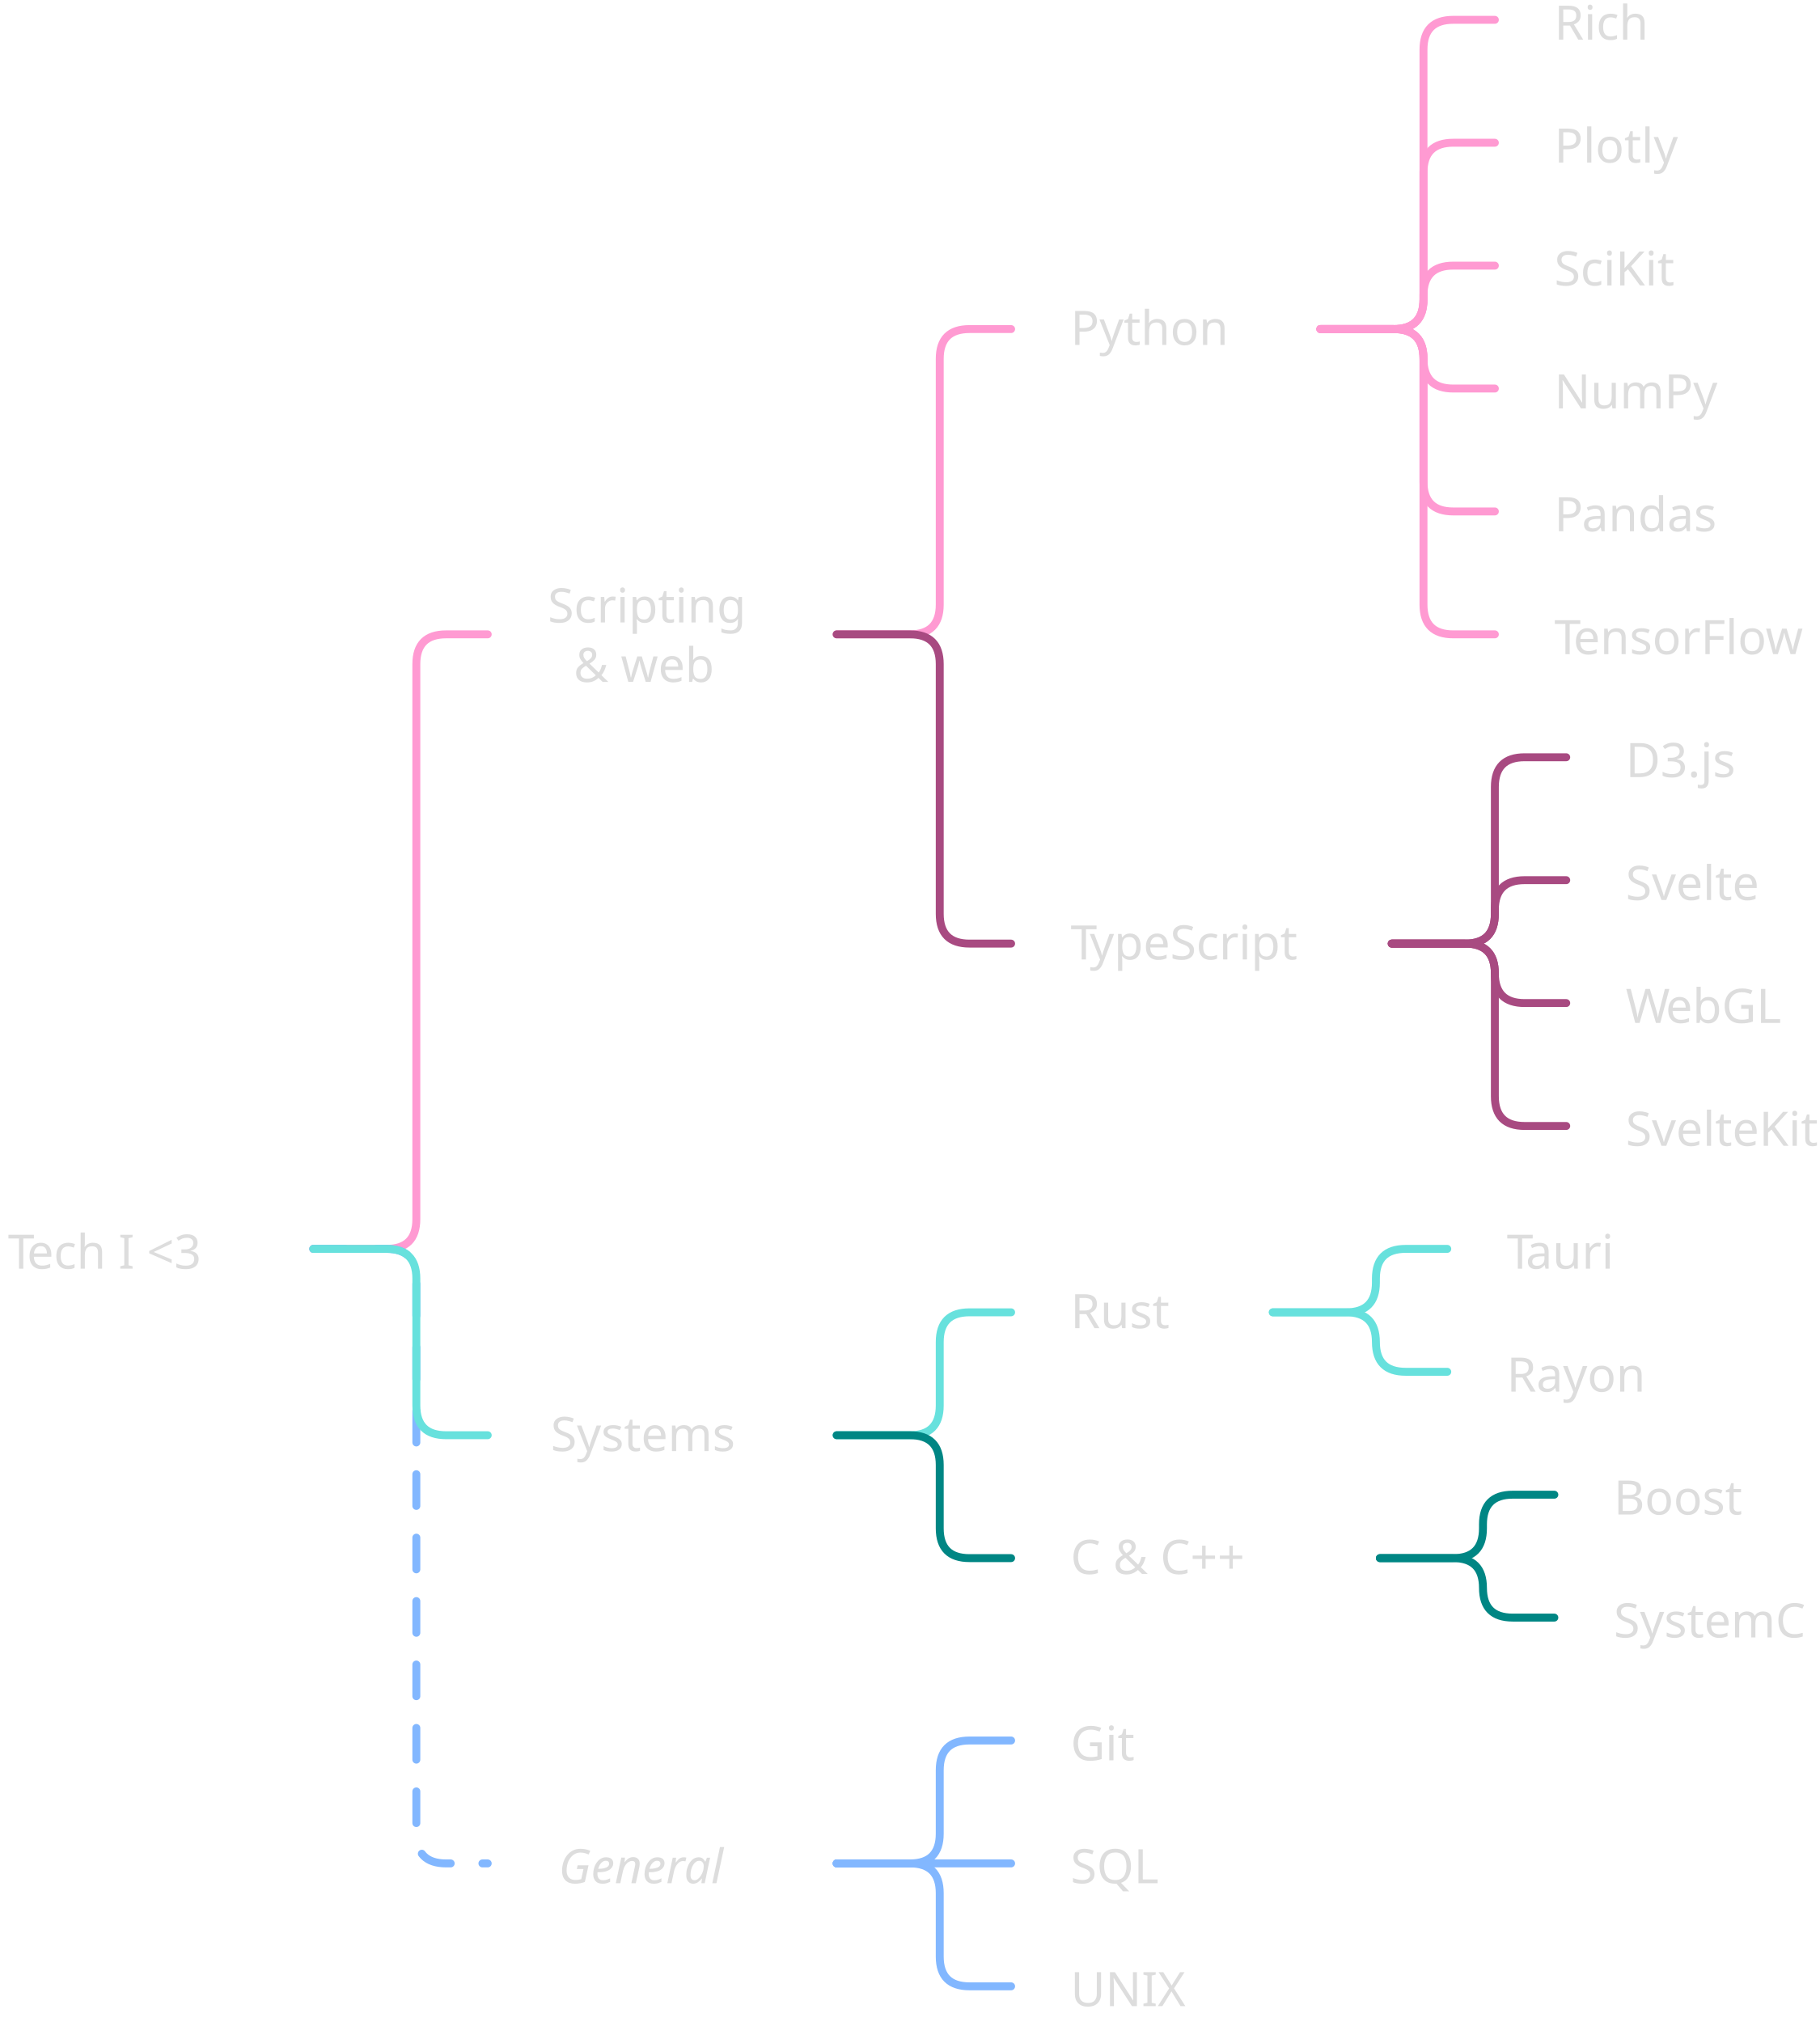
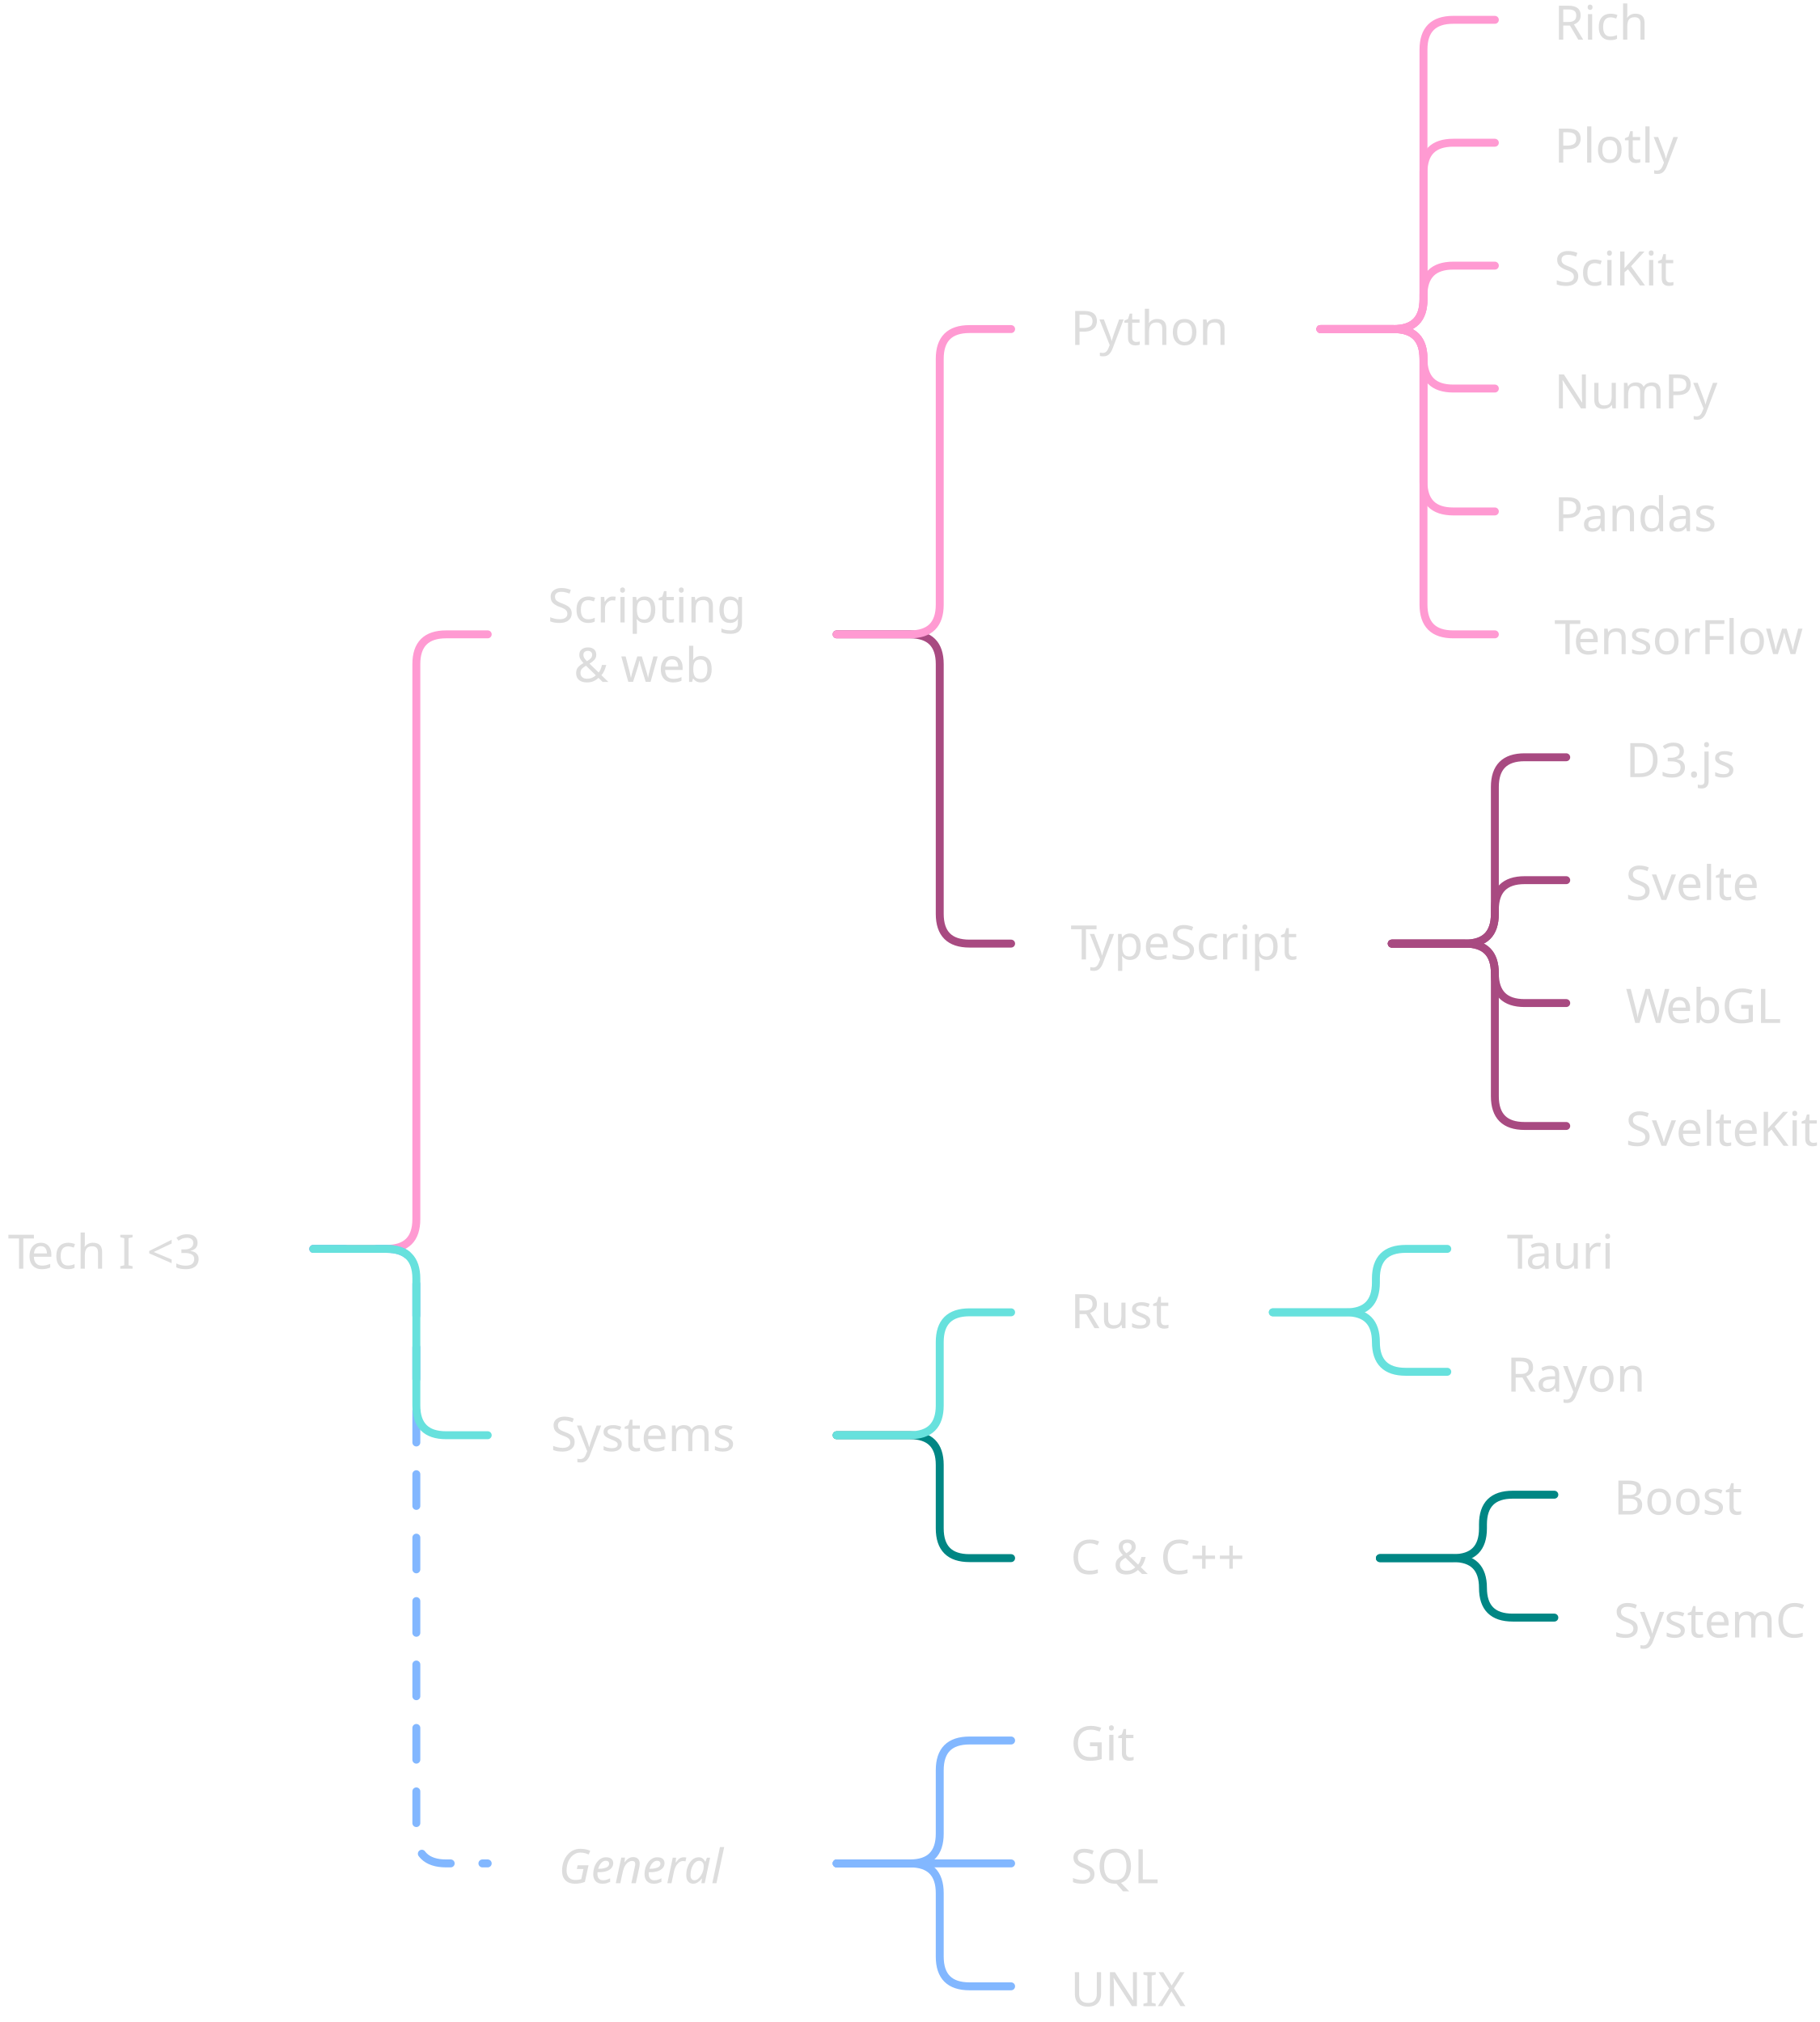
<svg xmlns="http://www.w3.org/2000/svg" width="100%" height="100%" viewBox="0 0 459 510" version="1.1" xml:space="preserve" style="fill-rule:evenodd;clip-rule:evenodd;stroke-linecap:round;stroke-miterlimit:10;">
  <rect id="Artboard1" x="0" y="0" width="459" height="510" style="fill:none;" />
  <clipPath id="_clip1">
    <rect id="Artboard11" x="0" y="0" width="459" height="510" />
  </clipPath>
  <g clip-path="url(#_clip1)">
    <g transform="matrix(1,0,0,1,-49,-48)">
      <g transform="matrix(1,0,0,-1,12,344)">
        <path d="M116,-19L134.5,-19C139.5,-19 142,-16.5 142,-11.5L142,128.5C142,133.5 144.5,136 149.5,136L160,136" style="fill:none;fill-rule:nonzero;stroke:rgb(255,154,210);stroke-width:2px;" />
      </g>
      <g transform="matrix(1,0,0,-1,12,654)">
        <path d="M116,291L134.5,291C139.5,291 142,288.5 142,283.5L142,143.5C142,138.5 144.5,136 149.5,136L160,136" style="fill:none;fill-rule:nonzero;stroke:rgb(130,183,255);stroke-width:2px;stroke-dasharray:8,8;" />
      </g>
+       <g transform="matrix(1,0,0,-1,12,267)">
+         <path d="M248,59L266.5,59C271.5,59 274,56.5 274,51.5L274,-11.5C274,-16.5 276.5,-19 281.5,-19L292,-19" style="fill:none;fill-rule:nonzero;stroke:rgb(168,74,129);stroke-width:2px;" />
+       </g>
      <g transform="matrix(1,0,0,-1,12,112)">
        <path d="M248,-96L266.5,-96C271.5,-96 274,-93.5 274,-88.5L274,-26.5C274,-21.5 276.5,-19 281.5,-19L292,-19" style="fill:none;fill-rule:nonzero;stroke:rgb(255,154,210);stroke-width:2px;" />
      </g>
      <g transform="matrix(1,0,0,-1,12,-43)">
        <path d="M370,-174L388.5,-174C393.5,-174 396,-171.5 396,-166.5L396,-103.5C396,-98.5 398.5,-96 403.5,-96L414,-96" style="fill:none;fill-rule:nonzero;stroke:rgb(255,154,210);stroke-width:2px;" />
      </g>
      <g transform="matrix(1,0,0,-1,12,112)">
        <path d="M370,-19L388.5,-19C393.5,-19 396,-21.5 396,-26.5L396,-88.5C396,-93.5 398.5,-96 403.5,-96L414,-96" style="fill:none;fill-rule:nonzero;stroke:rgb(255,154,210);stroke-width:2px;" />
-       </g>
-       <g transform="matrix(1,0,0,-1,12,267)">
-         <path d="M248,59L266.5,59C271.5,59 274,56.5 274,51.5L274,-11.5C274,-16.5 276.5,-19 281.5,-19L292,-19" style="fill:none;fill-rule:nonzero;stroke:rgb(168,74,129);stroke-width:2px;" />
      </g>
      <g transform="matrix(1,0,0,-1,12,-12)">
        <path d="M370,-143L388.5,-143C393.5,-143 396,-140.5 396,-135.5L396,-103.5C396,-98.5 398.5,-96 403.5,-96L414,-96" style="fill:none;fill-rule:nonzero;stroke:rgb(255,154,210);stroke-width:2px;" />
      </g>
      <g transform="matrix(1,0,0,-1,12,81)">
        <path d="M370,-50L388.5,-50C393.5,-50 396,-52.5 396,-57.5L396,-88.5C396,-93.5 398.5,-96 403.5,-96L414,-96" style="fill:none;fill-rule:nonzero;stroke:rgb(255,154,210);stroke-width:2px;" />
      </g>
      <g transform="matrix(1,0,0,-1,12,298)">
        <path d="M388,12L406.5,12C411.5,12 414,14.5 414,19.5L414,51.5C414,56.5 416.5,59 421.5,59L432,59" style="fill:none;fill-rule:nonzero;stroke:rgb(168,74,129);stroke-width:2px;" />
      </g>
      <g transform="matrix(1,0,0,-1,12,391)">
        <path d="M388,105L406.5,105C411.5,105 414,102.5 414,97.5L414,66.5C414,61.5 416.5,59 421.5,59L432,59" style="fill:none;fill-rule:nonzero;stroke:rgb(168,74,129);stroke-width:2px;" />
      </g>
+       <g transform="matrix(1,0,0,-1,12,624)">
+         <path d="M248,214L266.5,214C271.5,214 274,211.5 274,206.5L274,190.5C274,185.5 276.5,183 281.5,183L292,183" style="fill:none;fill-rule:nonzero;stroke:rgb(0,134,132);stroke-width:2px;" />
+       </g>
      <g transform="matrix(1,0,0,-1,12,546)">
        <path d="M116,183L134.5,183C139.5,183 142,180.5 142,175.5L142,143.5C142,138.5 144.5,136 149.5,136L160,136" style="fill:none;fill-rule:nonzero;stroke:rgb(103,225,221);stroke-width:2px;" />
      </g>
      <g transform="matrix(1,0,0,-1,12,562)">
        <path d="M248,152L266.5,152C271.5,152 274,154.5 274,159.5L274,175.5C274,180.5 276.5,183 281.5,183L292,183" style="fill:none;fill-rule:nonzero;stroke:rgb(103,225,221);stroke-width:2px;" />
-       </g>
-       <g transform="matrix(1,0,0,-1,12,624)">
-         <path d="M248,214L266.5,214C271.5,214 274,211.5 274,206.5L274,190.5C274,185.5 276.5,183 281.5,183L292,183" style="fill:none;fill-rule:nonzero;stroke:rgb(0,134,132);stroke-width:2px;" />
      </g>
      <g transform="matrix(1,0,0,-1,12,778)">
        <path d="M248,260L266.5,260C271.5,260 274,262.5 274,267.5L274,283.5C274,288.5 276.5,291 281.5,291L292,291" style="fill:none;fill-rule:nonzero;stroke:rgb(130,183,255);stroke-width:2px;" />
      </g>
      <g transform="matrix(1,0,0,-1,12,840)">
        <path d="M248,322L266.5,322C271.5,322 274,319.5 274,314.5L274,298.5C274,293.5 276.5,291 281.5,291L292,291" style="fill:none;fill-rule:nonzero;stroke:rgb(130,183,255);stroke-width:2px;" />
      </g>
      <g transform="matrix(1,0,0,-1,12,19)">
        <path d="M370,-112L388.5,-112C393.5,-112 396,-109.5 396,-104.5L396,-103.5C396,-98.5 398.5,-96 403.5,-96L414,-96" style="fill:none;fill-rule:nonzero;stroke:rgb(255,154,210);stroke-width:2px;" />
      </g>
      <g transform="matrix(1,0,0,-1,12,50)">
        <path d="M370,-81L388.5,-81C393.5,-81 396,-83.5 396,-88.5C396,-93.5 398.5,-96 403.5,-96L414,-96" style="fill:none;fill-rule:nonzero;stroke:rgb(255,154,210);stroke-width:2px;" />
      </g>
      <g transform="matrix(1,0,0,-1,12,329)">
        <path d="M388,43L406.5,43C411.5,43 414,45.5 414,50.5L414,51.5C414,56.5 416.5,59 421.5,59L432,59" style="fill:none;fill-rule:nonzero;stroke:rgb(168,74,129);stroke-width:2px;" />
      </g>
      <g transform="matrix(1,0,0,-1,12,360)">
        <path d="M388,74L406.5,74C411.5,74 414,71.5 414,66.5C414,61.5 416.5,59 421.5,59L432,59" style="fill:none;fill-rule:nonzero;stroke:rgb(168,74,129);stroke-width:2px;" />
      </g>
      <g transform="matrix(1,0,0,-1,12,515)">
        <path d="M358,136L376.5,136C381.5,136 384,138.5 384,143.5L384,144.5C384,149.5 386.5,152 391.5,152L402,152" style="fill:none;fill-rule:nonzero;stroke:rgb(103,225,221);stroke-width:2px;" />
      </g>
      <g transform="matrix(1,0,0,-1,12,546)">
        <path d="M358,167L376.5,167C381.5,167 384,164.5 384,159.5C384,154.5 386.5,152 391.5,152L402,152" style="fill:none;fill-rule:nonzero;stroke:rgb(103,225,221);stroke-width:2px;" />
      </g>
      <g transform="matrix(1,0,0,-1,12,639)">
        <path d="M385,198L403.5,198C408.5,198 411,200.5 411,205.5L411,206.5C411,211.5 413.5,214 418.5,214L429,214" style="fill:none;fill-rule:nonzero;stroke:rgb(0,134,132);stroke-width:2px;" />
      </g>
      <g transform="matrix(1,0,0,-1,12,670)">
        <path d="M385,229L403.5,229C408.5,229 411,226.5 411,221.5C411,216.5 413.5,214 418.5,214L429,214" style="fill:none;fill-rule:nonzero;stroke:rgb(0,134,132);stroke-width:2px;" />
      </g>
      <g transform="matrix(1,0,0,-1,12,809)">
        <path d="M248,291L292,291" style="fill:none;fill-rule:nonzero;stroke:rgb(130,183,255);stroke-width:2px;" />
      </g>
      <text x="51px" y="368px" style="font-family:'Swiss721Light', 'Swiss 721', sans-serif;font-weight:300;font-size:12px;fill:rgb(221,221,221);">T<tspan x="55.788px 62.136px " y="368px 368px ">ec</tspan>h I &lt;3</text>
      <g>
        <text x="187.152px" y="205px" style="font-family:'Swiss721Light', 'Swiss 721', sans-serif;font-weight:300;font-size:12px;fill:rgb(221,221,221);">Scripting</text>
        <text x="193.662px" y="220px" style="font-family:'Swiss721Light', 'Swiss 721', sans-serif;font-weight:300;font-size:12px;fill:rgb(221,221,221);">&amp; web</text>
      </g>
      <text x="319px" y="135px" style="font-family:'Swiss721Light', 'Swiss 721', sans-serif;font-weight:300;font-size:12px;fill:rgb(221,221,221);">Python</text>
      <g>
        <text x="441px" y="58px" style="font-family:'Swiss721Light', 'Swiss 721', sans-serif;font-weight:300;font-size:12px;fill:rgb(221,221,221);">Rich</text>
        <text x="441px" y="89px" style="font-family:'Swiss721Light', 'Swiss 721', sans-serif;font-weight:300;font-size:12px;fill:rgb(221,221,221);">Plotly</text>
        <text x="441px" y="120px" style="font-family:'Swiss721Light', 'Swiss 721', sans-serif;font-weight:300;font-size:12px;fill:rgb(221,221,221);">SciKit</text>
        <text x="441px" y="151px" style="font-family:'Swiss721Light', 'Swiss 721', sans-serif;font-weight:300;font-size:12px;fill:rgb(221,221,221);">NumPy</text>
        <text x="441px" y="182px" style="font-family:'Swiss721Light', 'Swiss 721', sans-serif;font-weight:300;font-size:12px;fill:rgb(221,221,221);">P<tspan x="447.924px 454.356px " y="182px 182px ">an</tspan>das</text>
        <text x="441px" y="213px" style="font-family:'Swiss721Light', 'Swiss 721', sans-serif;font-weight:300;font-size:12px;fill:rgb(221,221,221);">T<tspan x="445.788px 452.136px " y="213px 213px ">en</tspan>sorFlow</text>
      </g>
      <text x="319px" y="290px" style="font-family:'Swiss721Light', 'Swiss 721', sans-serif;font-weight:300;font-size:12px;fill:rgb(221,221,221);">T<tspan x="323.836px 329.416px " y="290px 290px ">yp</tspan>eScript</text>
      <g>
        <text x="459px" y="244px" style="font-family:'Swiss721Light', 'Swiss 721', sans-serif;font-weight:300;font-size:12px;fill:rgb(221,221,221);">D3.js</text>
        <text x="459px" y="275px" style="font-family:'Swiss721Light', 'Swiss 721', sans-serif;font-weight:300;font-size:12px;fill:rgb(221,221,221);">Svelte</text>
        <text x="459px" y="306px" style="font-family:'Swiss721Light', 'Swiss 721', sans-serif;font-weight:300;font-size:12px;fill:rgb(221,221,221);">W<tspan x="469.08px 475.428px " y="306px 306px ">eb</tspan>GL</text>
        <text x="459px" y="337px" style="font-family:'Swiss721Light', 'Swiss 721', sans-serif;font-weight:300;font-size:12px;fill:rgb(221,221,221);">SvelteKit</text>
      </g>
      <text x="187.896px" y="414px" style="font-family:'Swiss721Light', 'Swiss 721', sans-serif;font-weight:300;font-size:12px;fill:rgb(221,221,221);">Systems</text>
      <text x="319px" y="383px" style="font-family:'Swiss721Light', 'Swiss 721', sans-serif;font-weight:300;font-size:12px;fill:rgb(221,221,221);">Rust</text>
      <g>
        <text x="429px" y="368px" style="font-family:'Swiss721Light', 'Swiss 721', sans-serif;font-weight:300;font-size:12px;fill:rgb(221,221,221);">T<tspan x="433.788px 440.22px " y="368px 368px ">au</tspan>ri</text>
        <text x="429px" y="399px" style="font-family:'Swiss721Light', 'Swiss 721', sans-serif;font-weight:300;font-size:12px;fill:rgb(221,221,221);">Rayon</text>
      </g>
      <text x="319px" y="445px" style="font-family:'Swiss721Light', 'Swiss 721', sans-serif;font-weight:300;font-size:12px;fill:rgb(221,221,221);">C &amp; C++</text>
      <g>
        <text x="456px" y="430px" style="font-family:'Swiss721Light', 'Swiss 721', sans-serif;font-weight:300;font-size:12px;fill:rgb(221,221,221);">Boost</text>
        <text x="456px" y="461px" style="font-family:'Swiss721Light', 'Swiss 721', sans-serif;font-weight:300;font-size:12px;fill:rgb(221,221,221);">SystemC</text>
      </g>
      <text x="189.894px" y="523px" style="font-family:'Swiss721LightItalic', 'Swiss 721', sans-serif;font-weight:300;font-style:italic;font-size:12px;fill:rgb(221,221,221);">General</text>
      <g>
        <text x="319px" y="492px" style="font-family:'Swiss721Light', 'Swiss 721', sans-serif;font-weight:300;font-size:12px;fill:rgb(221,221,221);">Git</text>
        <text x="319px" y="523px" style="font-family:'Swiss721Light', 'Swiss 721', sans-serif;font-weight:300;font-size:12px;fill:rgb(221,221,221);">SQL</text>
        <text x="319px" y="554px" style="font-family:'Swiss721Light', 'Swiss 721', sans-serif;font-weight:300;font-size:12px;fill:rgb(221,221,221);">UNIX</text>
      </g>
    </g>
  </g>
</svg>
